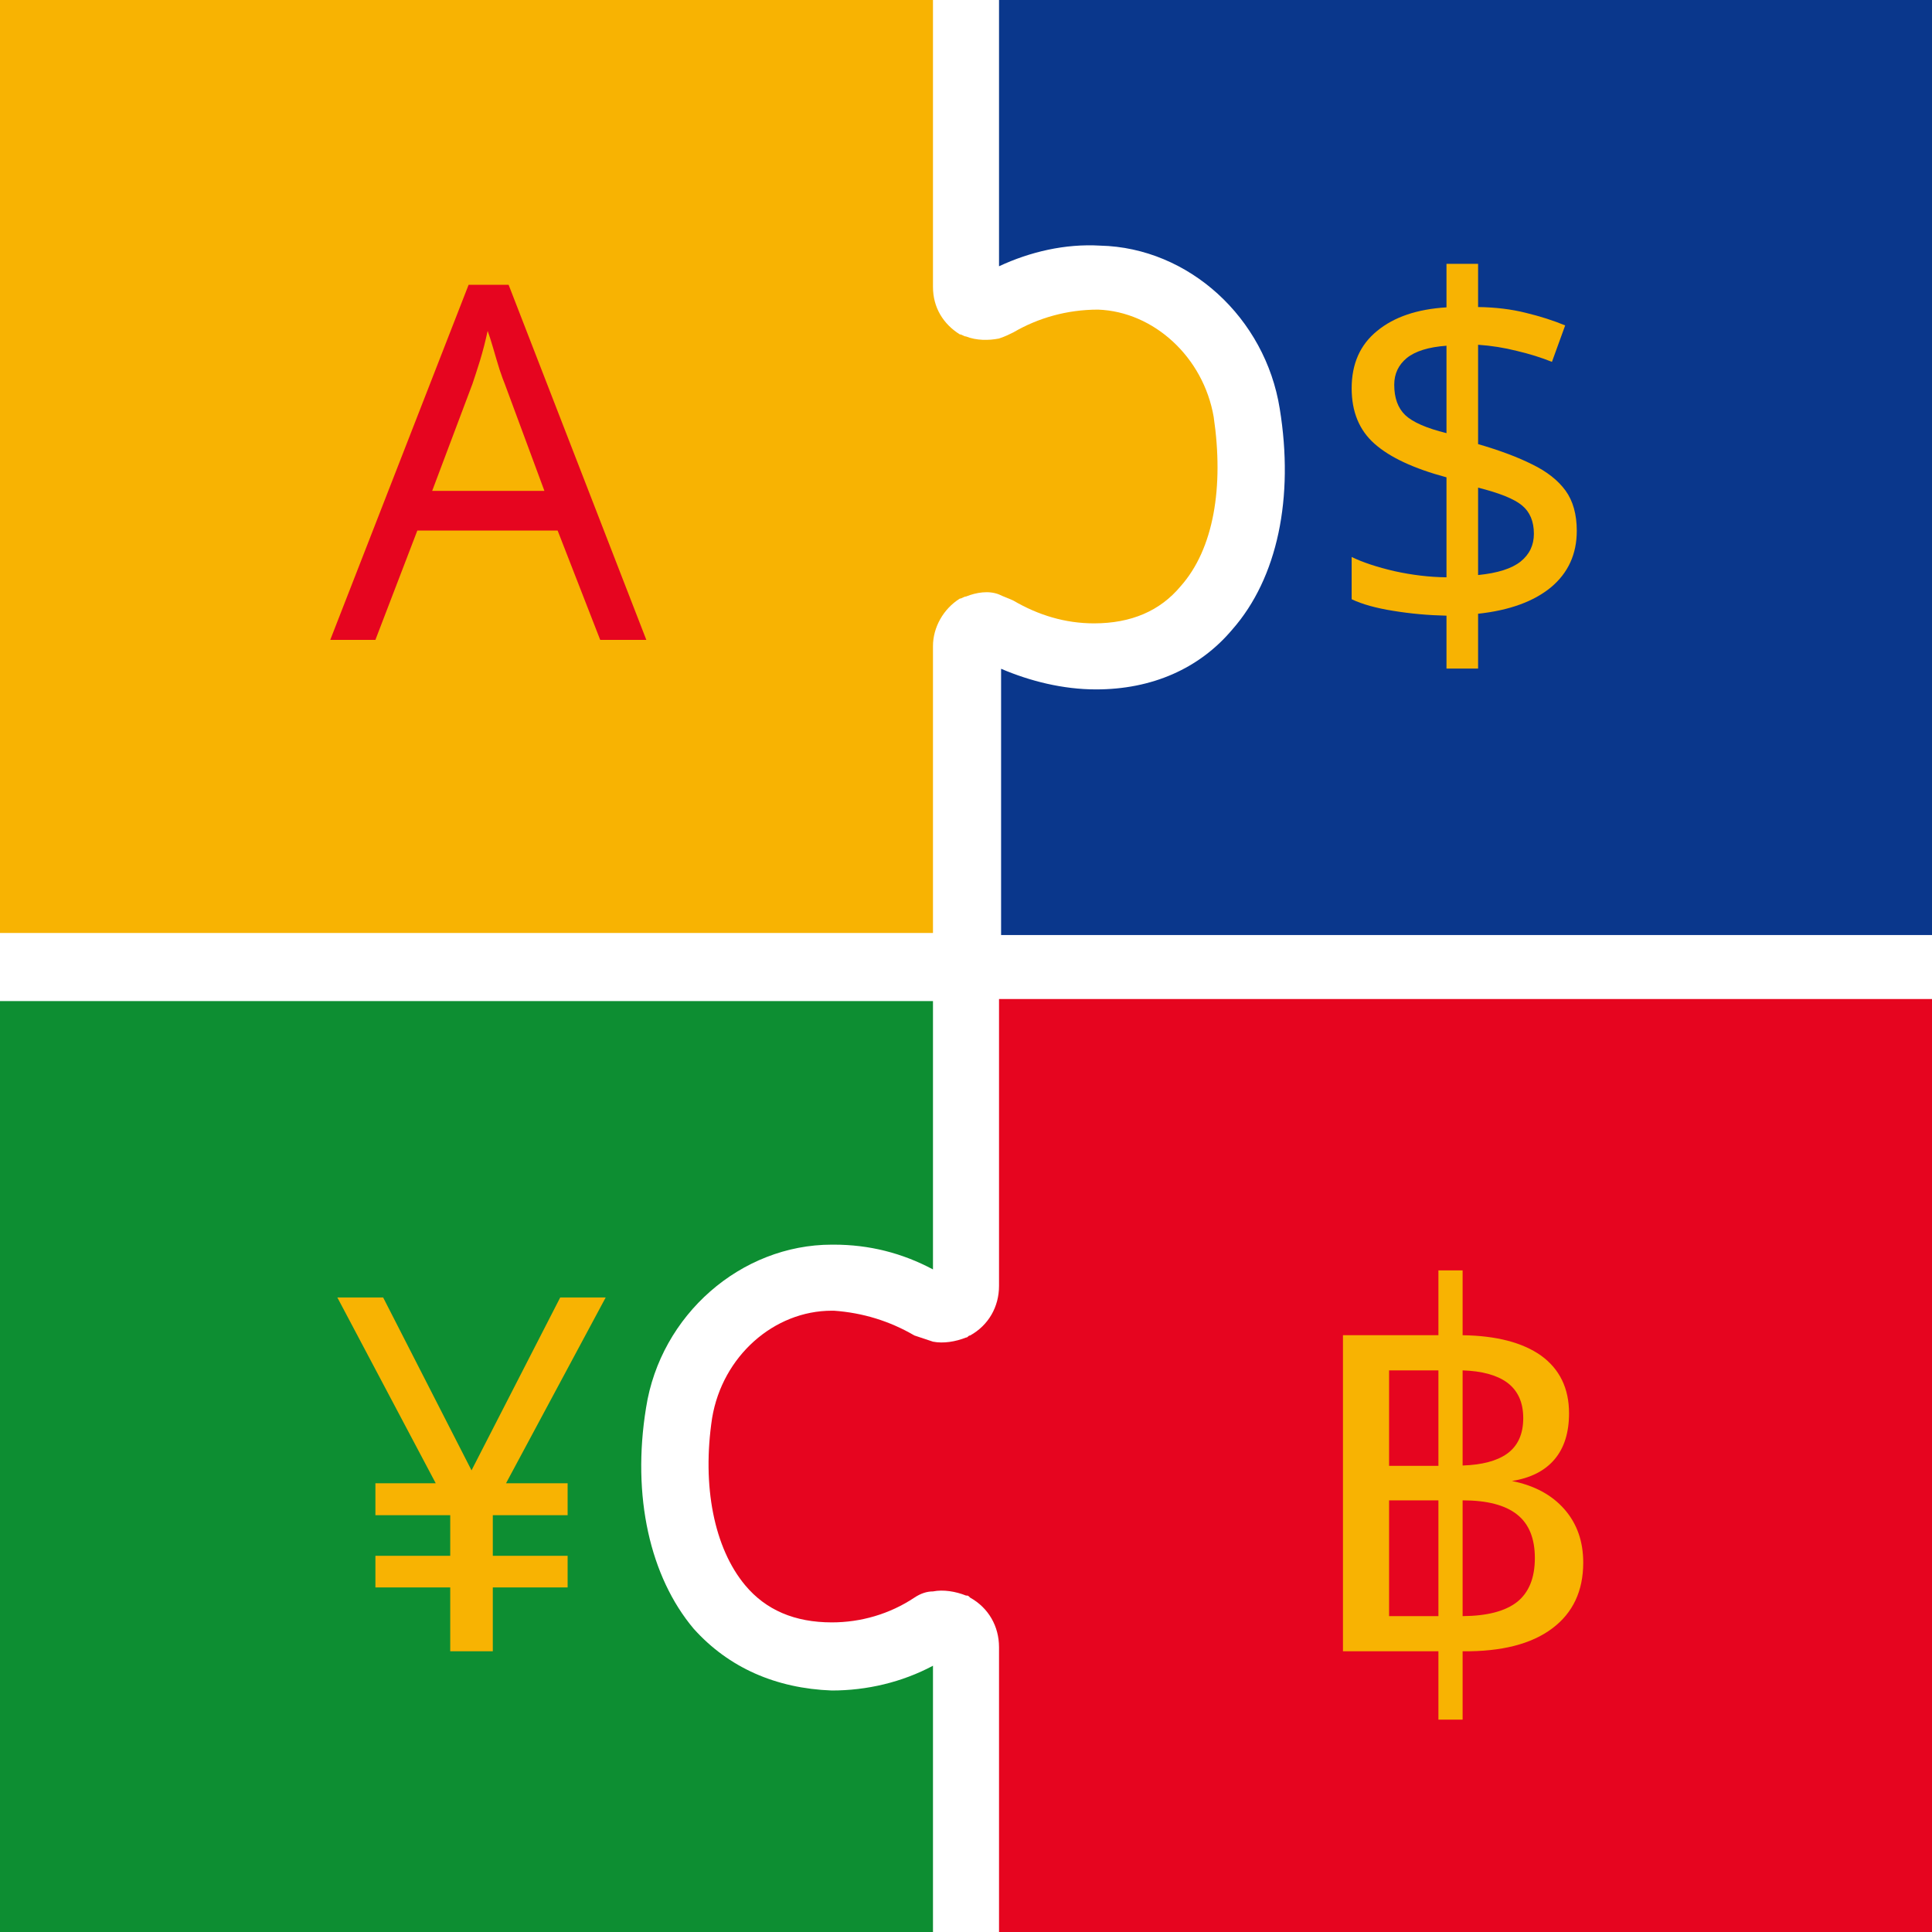
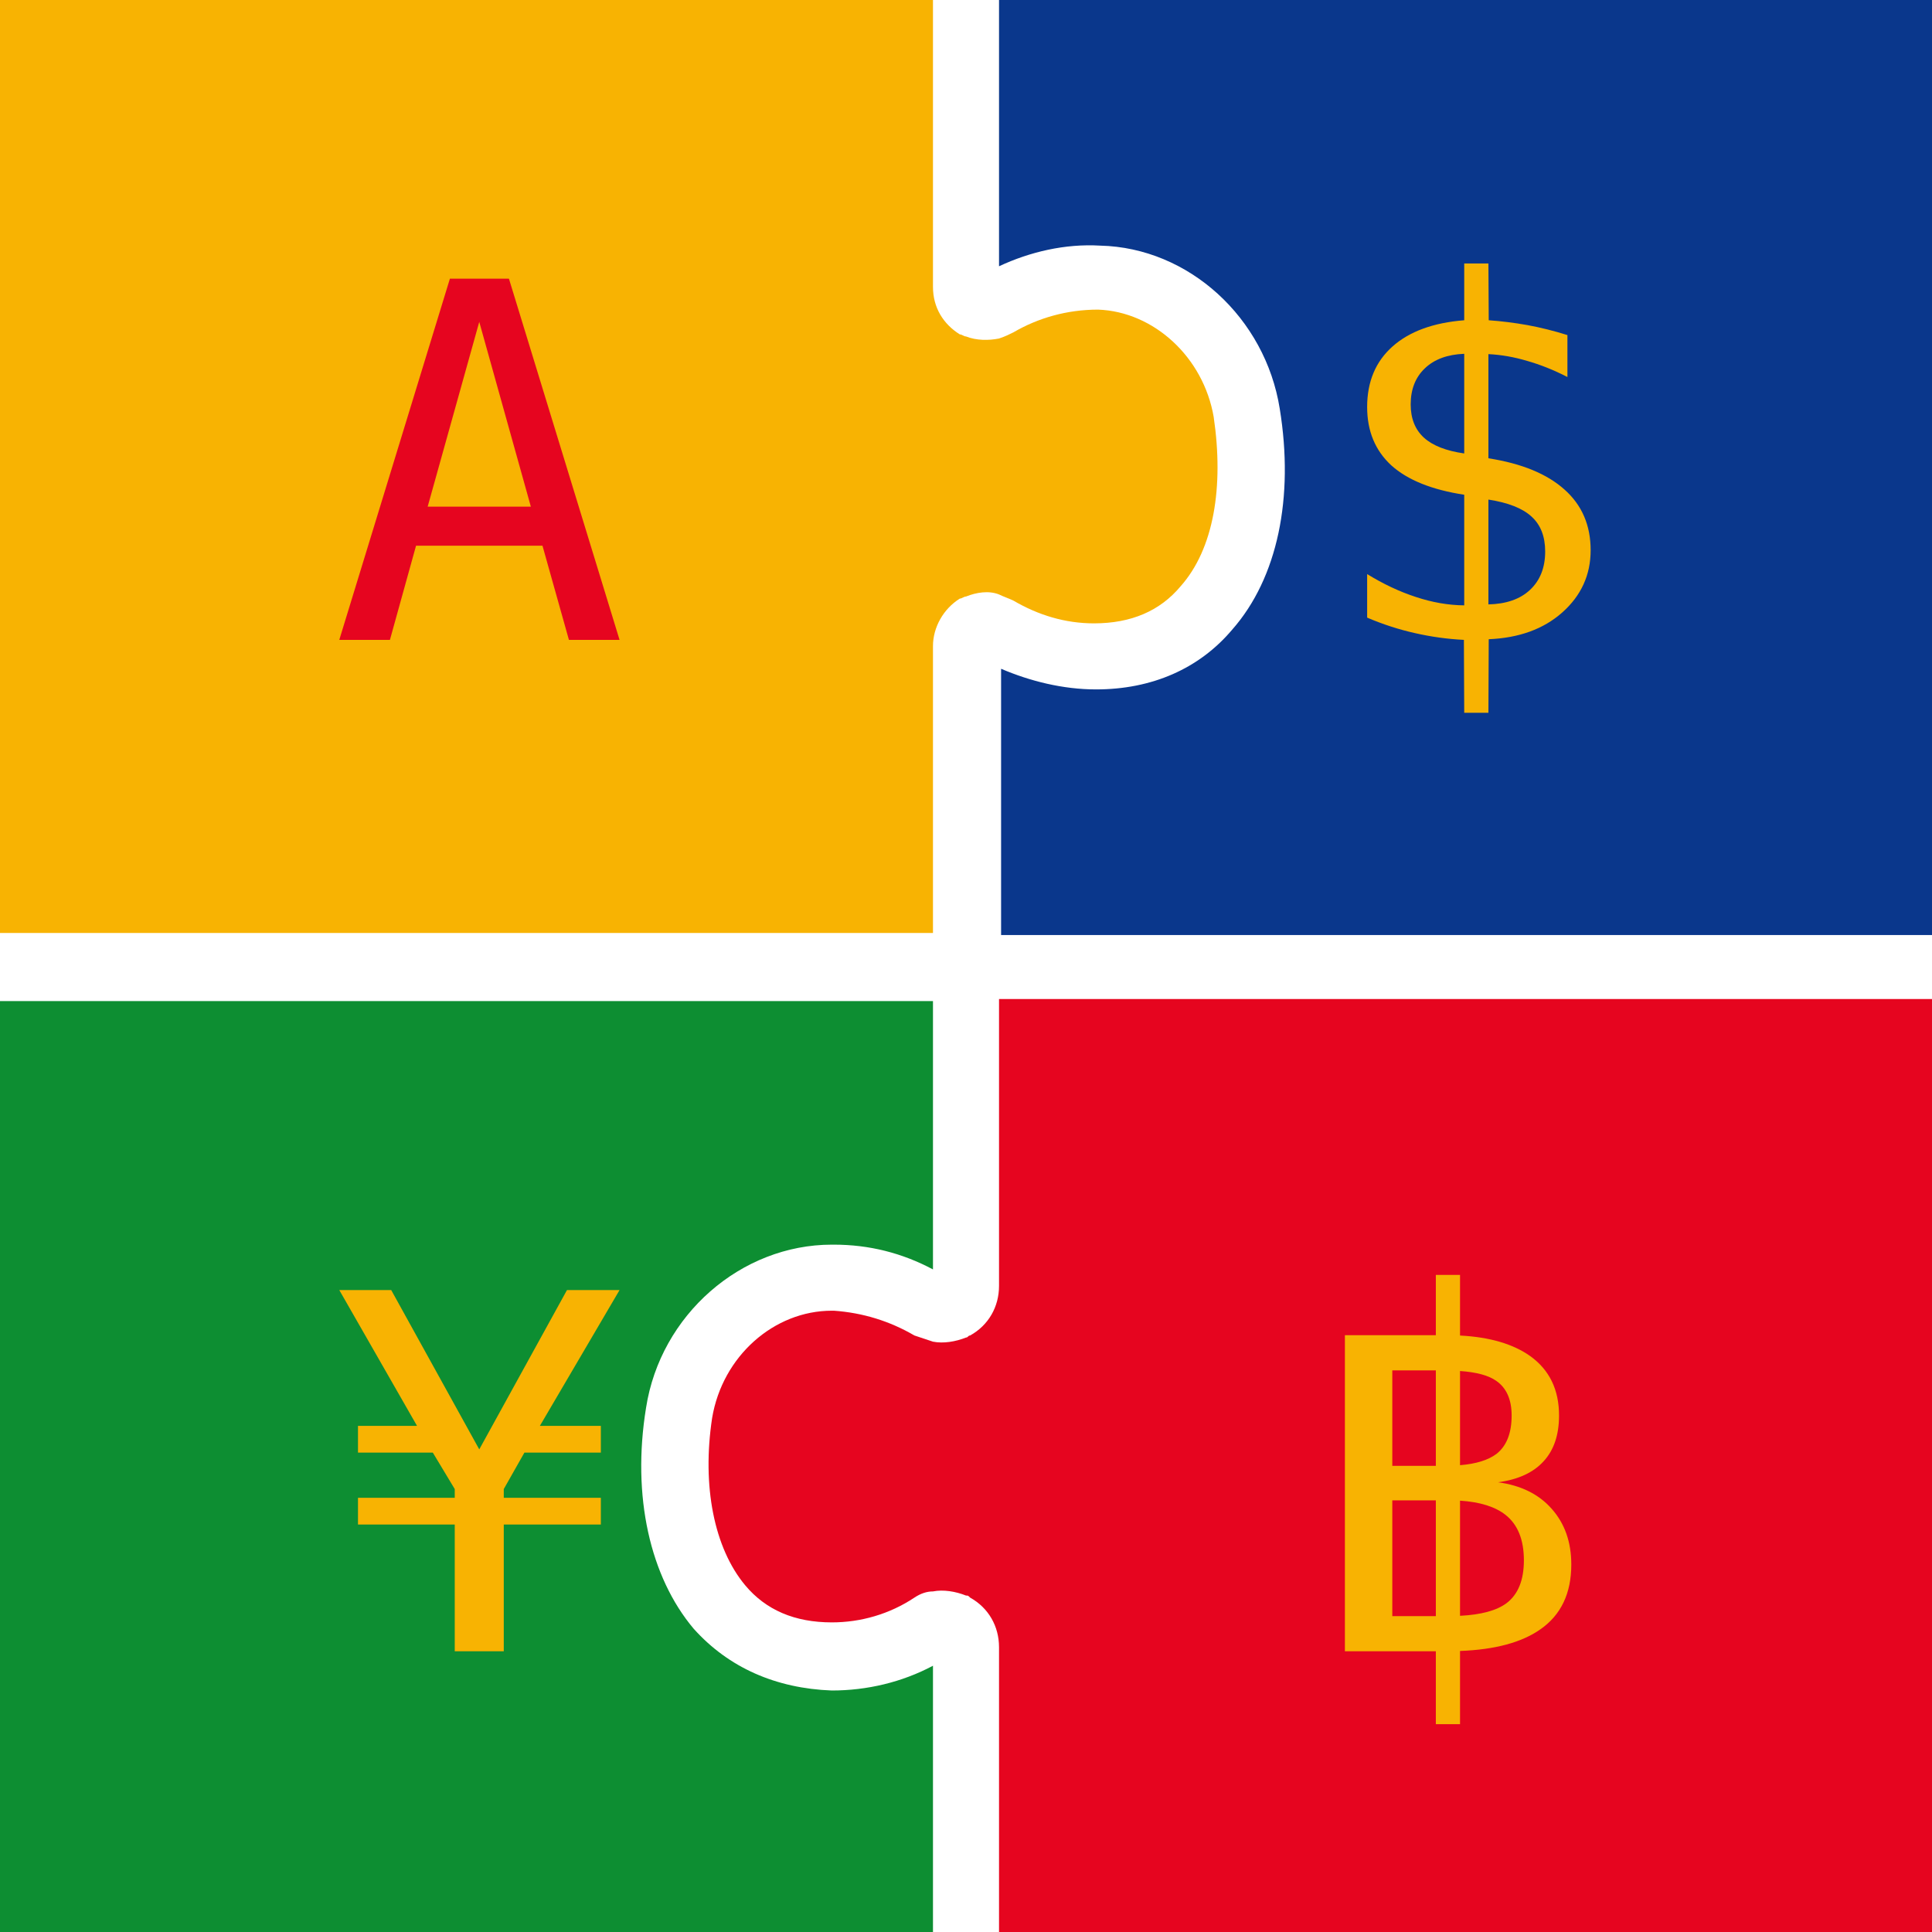
<svg xmlns="http://www.w3.org/2000/svg" viewBox="0 0 93.6 93.6">
  <path d="M58.8,20.2c-0.5-2.9-2.9-5.1-5.6-5.2c-1.5,0-2.9,0.4-4.1,1.1c-0.2,0.1-0.4,0.2-0.7,0.3   c-0.5,0.1-1.1,0.1-1.6-0.1c-0.1,0-0.2-0.1-0.3-0.1c-0.8-0.5-1.3-1.3-1.3-2.3V0H0v45.2h45.2V31.3c0-0.9,0.5-1.8,1.3-2.3   c0.1,0,0.2-0.1,0.3-0.1c0.5-0.2,1.1-0.3,1.6-0.1c0.2,0.1,0.5,0.2,0.7,0.3c1.2,0.7,2.5,1.1,3.9,1.1c1.8,0,3.2-0.6,4.2-1.8   C58.8,26.6,59.3,23.6,58.8,20.2z" fill="#F8B302" />
  <path d="M48.4,0v12.9c1.5-0.7,3.2-1.1,4.9-1c4.3,0.1,8,3.5,8.7,7.9c0.7,4.3-0.1,8.2-2.3,10.7c-1.6,1.9-3.9,2.9-6.6,2.9   c-1.6,0-3.2-0.4-4.6-1v12.9h45.2V0H48.4z" fill="#0A378C" />
  <path d="M33.6,78.9c-2.1-2.5-3-6.4-2.3-10.7c0.7-4.5,4.6-7.9,9-7.9c0,0,0.1,0,0.1,0c1.7,0,3.3,0.4,4.8,1.2v-13H0v45.2   h45.2v-13c-1.5,0.8-3.2,1.2-4.9,1.2C37.6,81.8,35.3,80.8,33.6,78.9z" fill="#0D8E32" />
  <path d="M48.4,48.4v13.9c0,1-0.5,1.9-1.4,2.4c-0.1,0-0.1,0.1-0.2,0.1c-0.5,0.2-1.1,0.3-1.6,0.2   c-0.3-0.1-0.6-0.2-0.9-0.3c-1.2-0.7-2.5-1.1-3.9-1.2c0,0,0,0-0.1,0c-2.8,0-5.3,2.2-5.8,5.2C34,72,34.6,75,36.1,76.8   c1,1.2,2.4,1.8,4.2,1.8c1.4,0,2.8-0.4,4-1.2c0.3-0.2,0.6-0.3,0.9-0.3c0.5-0.1,1.1,0,1.6,0.2c0.1,0,0.1,0,0.2,0.1   c0.9,0.5,1.4,1.4,1.4,2.4v13.9h45.2V48.4H48.4z" fill="#E6051F" />
-   <text x="16" y="31" font-size="24" font-family="宋体" fill="#E6051F">A</text>
-   <text x="63" y="80" font-size="24" font-family="宋体" fill="#F8B302">฿</text>
-   <text x="64" y="31" font-size="24" font-family="宋体" fill="#F8B302">$</text>
-   <text x="16" y="80" font-size="24" font-family="宋体" fill="#F8B302">¥</text>
+   <text x="16" y="31" font-size="24" font-family="monospace" fill="#E6051F">A</text>
+   <text x="63" y="80" font-size="24" font-family="monospace" fill="#F8B302">฿</text>
+   <text x="64" y="31" font-size="24" font-family="monospace" fill="#F8B302">$</text>
+   <text x="16" y="80" font-size="24" font-family="monospace" fill="#F8B302">¥</text>
</svg>
